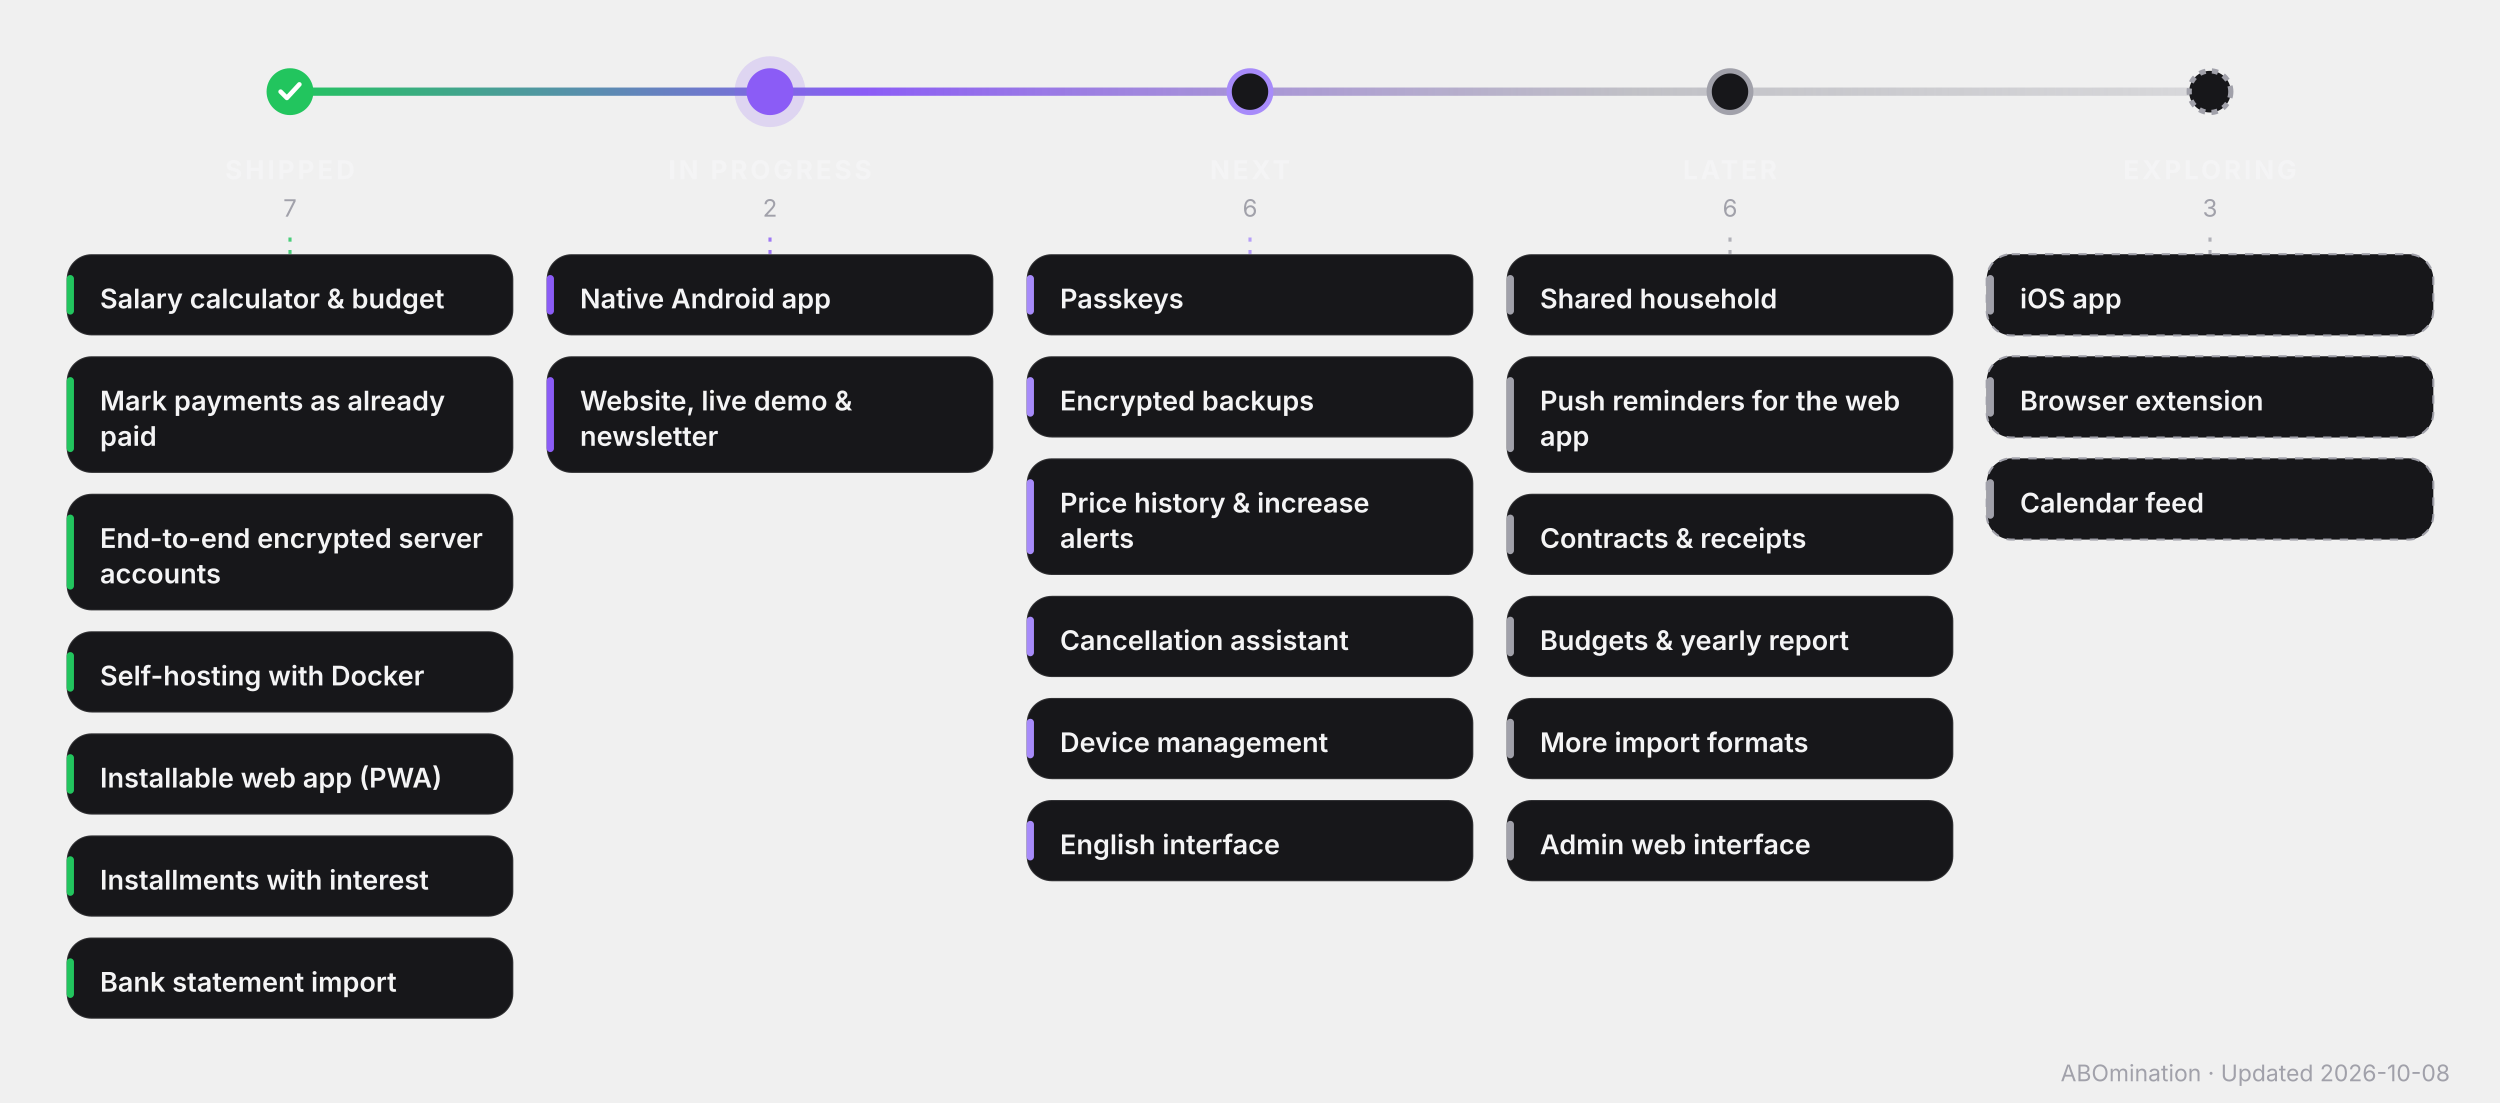
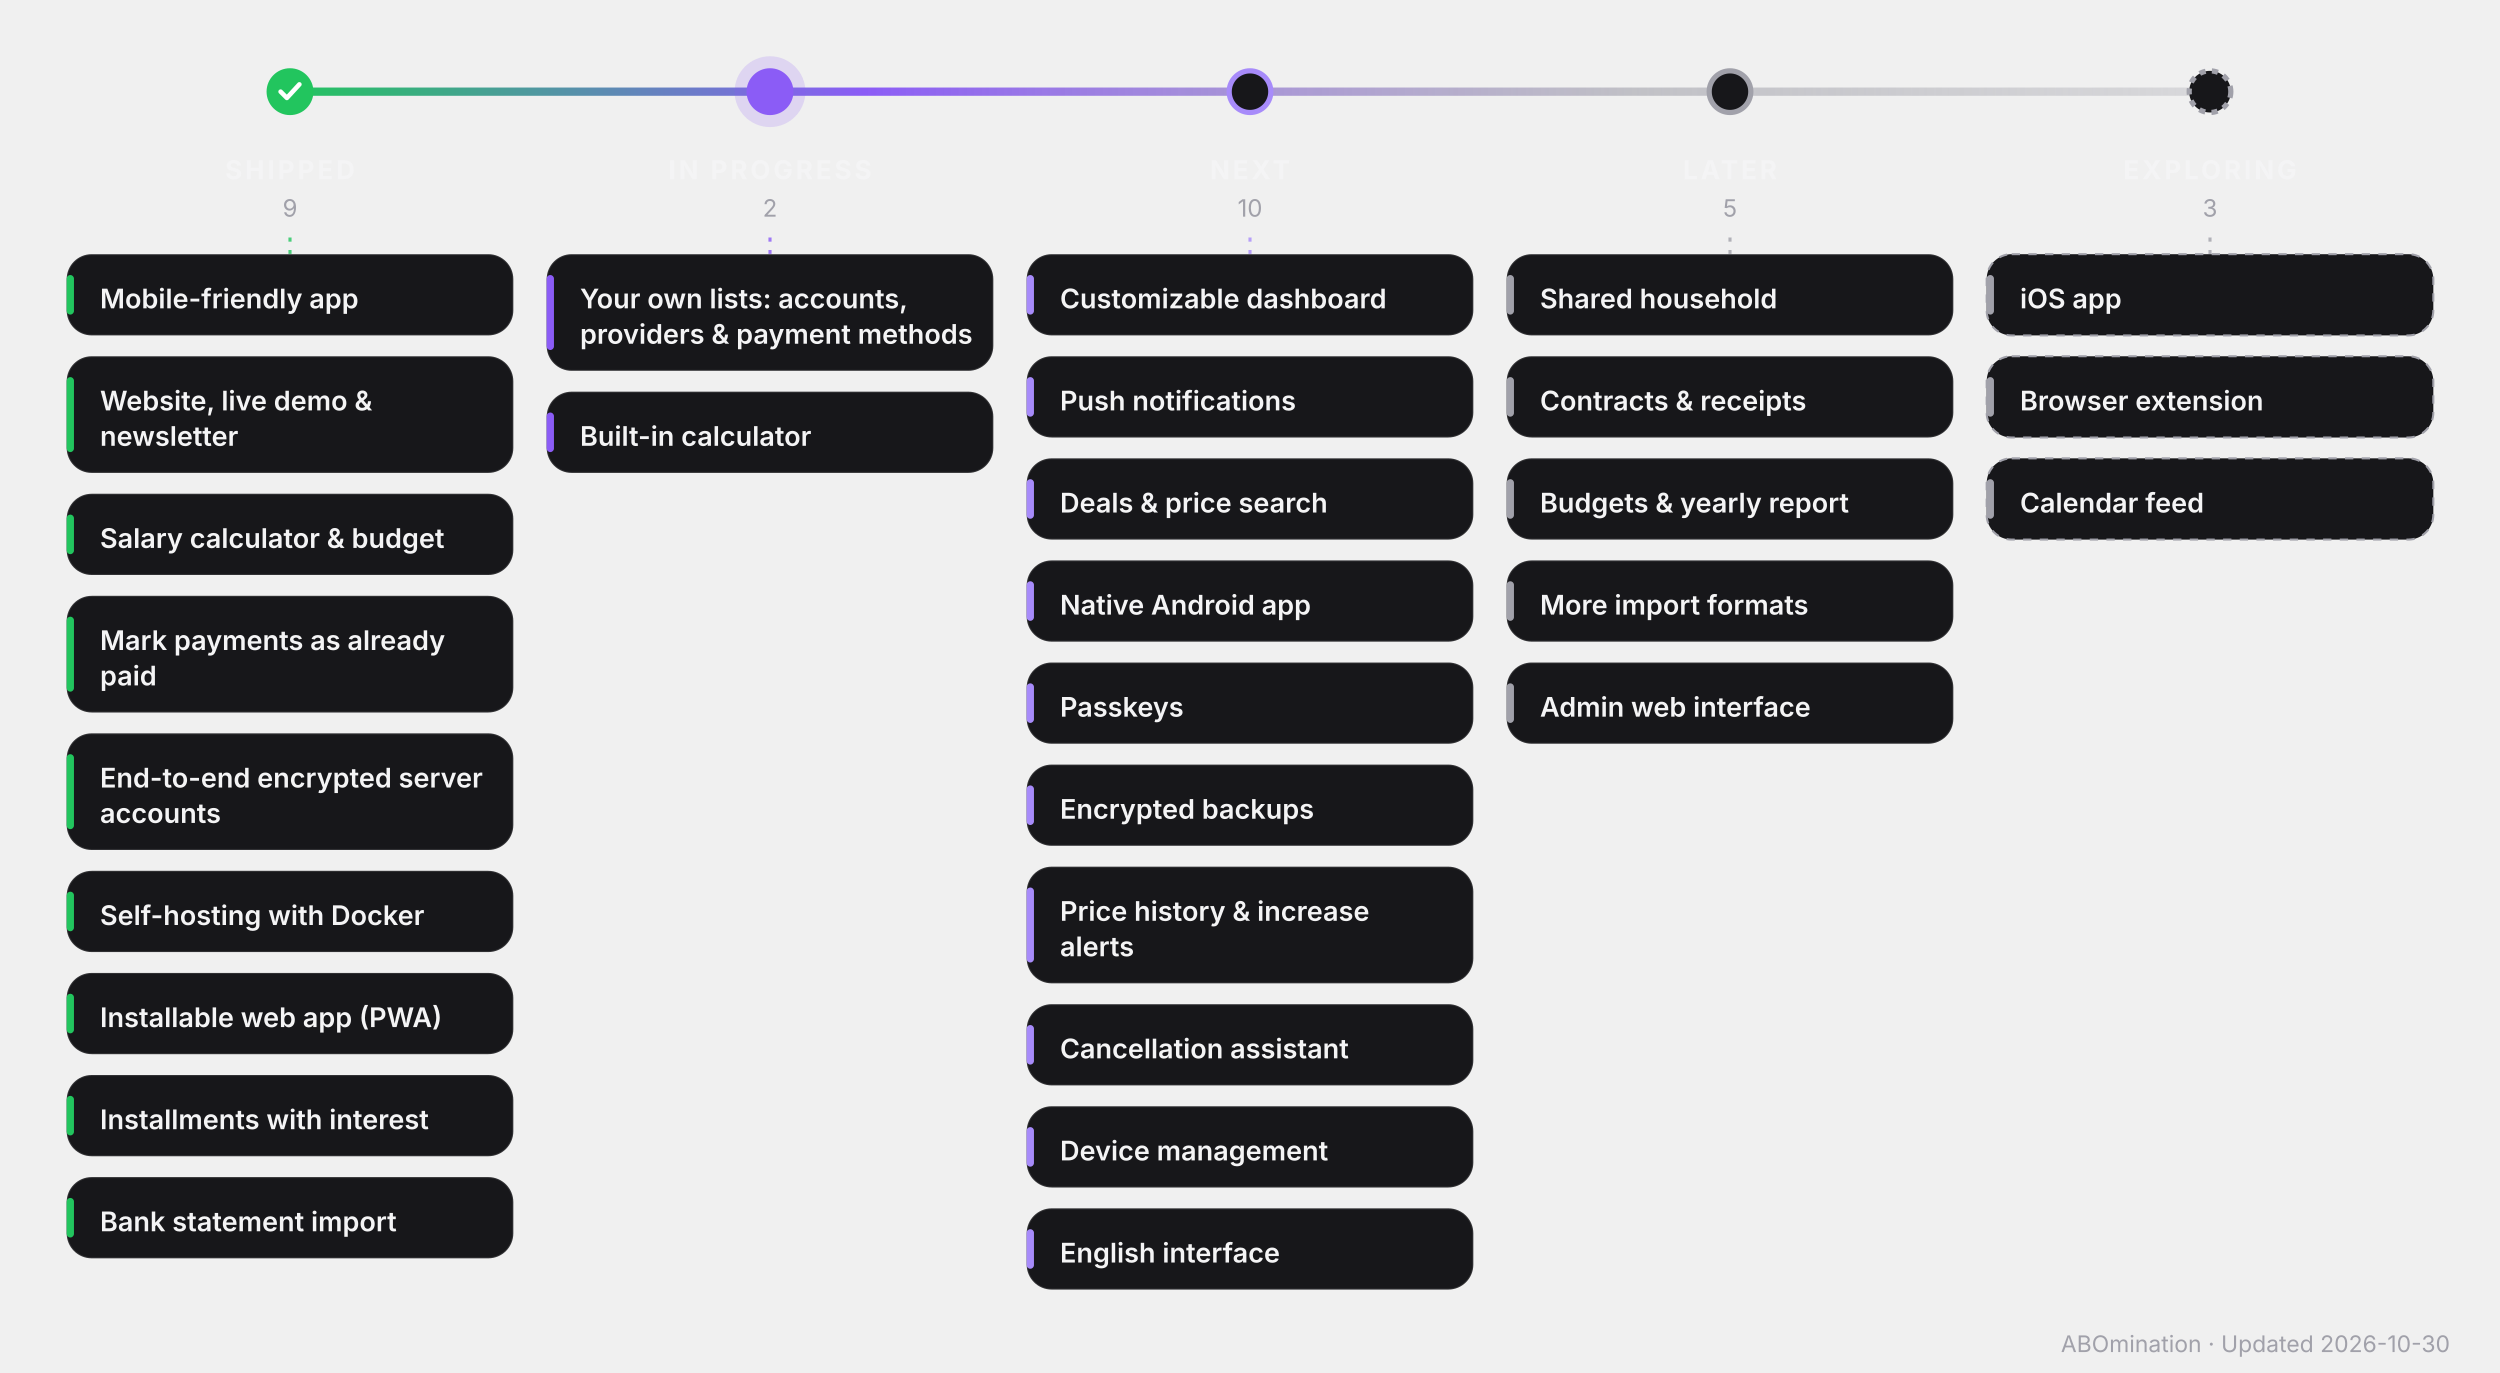
- <svg xmlns="http://www.w3.org/2000/svg" width="1200" height="529" viewBox="0 0 1200 529" role="img" aria-label="Roadmap overview">
+ <svg xmlns="http://www.w3.org/2000/svg" width="1200" height="659" viewBox="0 0 1200 659" role="img" aria-label="Roadmap overview">
  <defs>
    <linearGradient id="track" x1="0" x2="1">
      <stop offset="0" stop-color="#22c55e" />
      <stop offset="0.3" stop-color="#8b5cf6" />
      <stop offset="0.7" stop-color="#a1a1aa" stop-opacity="0.6" />
      <stop offset="1" stop-color="#a1a1aa" stop-opacity="0.3" />
    </linearGradient>
  </defs>
  <rect x="139.2" y="42" width="921.6" height="4" rx="2" fill="url(#track)" />
  <circle cx="139.2" cy="44" r="10" fill="#22c55e" stroke="#22c55e" stroke-width="2.5" />
  <path d="M134.7 44 l3 3 l6 -6.5" fill="none" stroke="#fff" stroke-width="2.2" stroke-linecap="round" stroke-linejoin="round" />
  <text x="139.2" y="86" text-anchor="middle" font-family="Inter, 'Segoe UI', system-ui, -apple-system, Helvetica, Arial, sans-serif" font-size="12.5" font-weight="700" letter-spacing="1.4" fill="#f4f4f5">SHIPPED</text>
-   <text x="139.2" y="104" text-anchor="middle" font-family="Inter, 'Segoe UI', system-ui, -apple-system, Helvetica, Arial, sans-serif" font-size="11.5" fill="#a1a1aa">7</text>
+   <text x="139.2" y="104" text-anchor="middle" font-family="Inter, 'Segoe UI', system-ui, -apple-system, Helvetica, Arial, sans-serif" font-size="11.5" fill="#a1a1aa">9</text>
  <line x1="139.2" y1="114" x2="139.2" y2="122" stroke="#22c55e" stroke-width="1.5" stroke-dasharray="2 4" stroke-opacity="0.8" />
  <g>
    <rect x="32" y="122" width="214.4" height="39" rx="12" fill="#17171a" stroke="rgba(244,244,245,0.12)" />
    <rect x="32" y="132" width="3.5" height="19" rx="1.75" fill="#22c55e" />
-     <text x="48" y="148" font-family="Inter, 'Segoe UI', system-ui, -apple-system, Helvetica, Arial, sans-serif" font-size="13" font-weight="600" fill="#f4f4f5">Salary calculator &amp; budget</text>
+     <text x="48" y="148" font-family="Inter, 'Segoe UI', system-ui, -apple-system, Helvetica, Arial, sans-serif" font-size="13" font-weight="600" fill="#f4f4f5">Mobile-friendly app</text>
  </g>
  <g>
    <rect x="32" y="171" width="214.4" height="56" rx="12" fill="#17171a" stroke="rgba(244,244,245,0.12)" />
    <rect x="32" y="181" width="3.5" height="36" rx="1.75" fill="#22c55e" />
-     <text x="48" y="197" font-family="Inter, 'Segoe UI', system-ui, -apple-system, Helvetica, Arial, sans-serif" font-size="13" font-weight="600" fill="#f4f4f5">Mark payments as already</text>
-     <text x="48" y="214" font-family="Inter, 'Segoe UI', system-ui, -apple-system, Helvetica, Arial, sans-serif" font-size="13" font-weight="600" fill="#f4f4f5">paid</text>
+     <text x="48" y="197" font-family="Inter, 'Segoe UI', system-ui, -apple-system, Helvetica, Arial, sans-serif" font-size="13" font-weight="600" fill="#f4f4f5">Website, live demo &amp;</text>
+     <text x="48" y="214" font-family="Inter, 'Segoe UI', system-ui, -apple-system, Helvetica, Arial, sans-serif" font-size="13" font-weight="600" fill="#f4f4f5">newsletter</text>
  </g>
  <g>
-     <rect x="32" y="237" width="214.4" height="56" rx="12" fill="#17171a" stroke="rgba(244,244,245,0.12)" />
-     <rect x="32" y="247" width="3.5" height="36" rx="1.75" fill="#22c55e" />
-     <text x="48" y="263" font-family="Inter, 'Segoe UI', system-ui, -apple-system, Helvetica, Arial, sans-serif" font-size="13" font-weight="600" fill="#f4f4f5">End-to-end encrypted server</text>
-     <text x="48" y="280" font-family="Inter, 'Segoe UI', system-ui, -apple-system, Helvetica, Arial, sans-serif" font-size="13" font-weight="600" fill="#f4f4f5">accounts</text>
+     <rect x="32" y="237" width="214.4" height="39" rx="12" fill="#17171a" stroke="rgba(244,244,245,0.12)" />
+     <rect x="32" y="247" width="3.5" height="19" rx="1.75" fill="#22c55e" />
+     <text x="48" y="263" font-family="Inter, 'Segoe UI', system-ui, -apple-system, Helvetica, Arial, sans-serif" font-size="13" font-weight="600" fill="#f4f4f5">Salary calculator &amp; budget</text>
  </g>
  <g>
-     <rect x="32" y="303" width="214.4" height="39" rx="12" fill="#17171a" stroke="rgba(244,244,245,0.12)" />
-     <rect x="32" y="313" width="3.5" height="19" rx="1.75" fill="#22c55e" />
-     <text x="48" y="329" font-family="Inter, 'Segoe UI', system-ui, -apple-system, Helvetica, Arial, sans-serif" font-size="13" font-weight="600" fill="#f4f4f5">Self-hosting with Docker</text>
+     <rect x="32" y="286" width="214.4" height="56" rx="12" fill="#17171a" stroke="rgba(244,244,245,0.12)" />
+     <rect x="32" y="296" width="3.5" height="36" rx="1.75" fill="#22c55e" />
+     <text x="48" y="312" font-family="Inter, 'Segoe UI', system-ui, -apple-system, Helvetica, Arial, sans-serif" font-size="13" font-weight="600" fill="#f4f4f5">Mark payments as already</text>
+     <text x="48" y="329" font-family="Inter, 'Segoe UI', system-ui, -apple-system, Helvetica, Arial, sans-serif" font-size="13" font-weight="600" fill="#f4f4f5">paid</text>
  </g>
  <g>
-     <rect x="32" y="352" width="214.4" height="39" rx="12" fill="#17171a" stroke="rgba(244,244,245,0.12)" />
-     <rect x="32" y="362" width="3.5" height="19" rx="1.75" fill="#22c55e" />
-     <text x="48" y="378" font-family="Inter, 'Segoe UI', system-ui, -apple-system, Helvetica, Arial, sans-serif" font-size="13" font-weight="600" fill="#f4f4f5">Installable web app (PWA)</text>
+     <rect x="32" y="352" width="214.4" height="56" rx="12" fill="#17171a" stroke="rgba(244,244,245,0.12)" />
+     <rect x="32" y="362" width="3.5" height="36" rx="1.75" fill="#22c55e" />
+     <text x="48" y="378" font-family="Inter, 'Segoe UI', system-ui, -apple-system, Helvetica, Arial, sans-serif" font-size="13" font-weight="600" fill="#f4f4f5">End-to-end encrypted server</text>
+     <text x="48" y="395" font-family="Inter, 'Segoe UI', system-ui, -apple-system, Helvetica, Arial, sans-serif" font-size="13" font-weight="600" fill="#f4f4f5">accounts</text>
  </g>
  <g>
-     <rect x="32" y="401" width="214.4" height="39" rx="12" fill="#17171a" stroke="rgba(244,244,245,0.12)" />
-     <rect x="32" y="411" width="3.5" height="19" rx="1.75" fill="#22c55e" />
-     <text x="48" y="427" font-family="Inter, 'Segoe UI', system-ui, -apple-system, Helvetica, Arial, sans-serif" font-size="13" font-weight="600" fill="#f4f4f5">Installments with interest</text>
+     <rect x="32" y="418" width="214.4" height="39" rx="12" fill="#17171a" stroke="rgba(244,244,245,0.12)" />
+     <rect x="32" y="428" width="3.5" height="19" rx="1.75" fill="#22c55e" />
+     <text x="48" y="444" font-family="Inter, 'Segoe UI', system-ui, -apple-system, Helvetica, Arial, sans-serif" font-size="13" font-weight="600" fill="#f4f4f5">Self-hosting with Docker</text>
  </g>
  <g>
-     <rect x="32" y="450" width="214.4" height="39" rx="12" fill="#17171a" stroke="rgba(244,244,245,0.12)" />
-     <rect x="32" y="460" width="3.5" height="19" rx="1.75" fill="#22c55e" />
-     <text x="48" y="476" font-family="Inter, 'Segoe UI', system-ui, -apple-system, Helvetica, Arial, sans-serif" font-size="13" font-weight="600" fill="#f4f4f5">Bank statement import</text>
+     <rect x="32" y="467" width="214.4" height="39" rx="12" fill="#17171a" stroke="rgba(244,244,245,0.12)" />
+     <rect x="32" y="477" width="3.5" height="19" rx="1.75" fill="#22c55e" />
+     <text x="48" y="493" font-family="Inter, 'Segoe UI', system-ui, -apple-system, Helvetica, Arial, sans-serif" font-size="13" font-weight="600" fill="#f4f4f5">Installable web app (PWA)</text>
+   </g>
+   <g>
+     <rect x="32" y="516" width="214.4" height="39" rx="12" fill="#17171a" stroke="rgba(244,244,245,0.12)" />
+     <rect x="32" y="526" width="3.5" height="19" rx="1.75" fill="#22c55e" />
+     <text x="48" y="542" font-family="Inter, 'Segoe UI', system-ui, -apple-system, Helvetica, Arial, sans-serif" font-size="13" font-weight="600" fill="#f4f4f5">Installments with interest</text>
+   </g>
+   <g>
+     <rect x="32" y="565" width="214.4" height="39" rx="12" fill="#17171a" stroke="rgba(244,244,245,0.12)" />
+     <rect x="32" y="575" width="3.5" height="19" rx="1.75" fill="#22c55e" />
+     <text x="48" y="591" font-family="Inter, 'Segoe UI', system-ui, -apple-system, Helvetica, Arial, sans-serif" font-size="13" font-weight="600" fill="#f4f4f5">Bank statement import</text>
  </g>
  <circle cx="369.6" cy="44" r="17" fill="#8b5cf6" fill-opacity="0.18" />
  <circle cx="369.6" cy="44" r="10" fill="#8b5cf6" stroke="#8b5cf6" stroke-width="2.5" />
  <text x="369.6" y="86" text-anchor="middle" font-family="Inter, 'Segoe UI', system-ui, -apple-system, Helvetica, Arial, sans-serif" font-size="12.5" font-weight="700" letter-spacing="1.4" fill="#f4f4f5">IN PROGRESS</text>
  <text x="369.6" y="104" text-anchor="middle" font-family="Inter, 'Segoe UI', system-ui, -apple-system, Helvetica, Arial, sans-serif" font-size="11.5" fill="#a1a1aa">2</text>
  <line x1="369.6" y1="114" x2="369.6" y2="122" stroke="#8b5cf6" stroke-width="1.5" stroke-dasharray="2 4" stroke-opacity="0.8" />
  <g>
-     <rect x="262.4" y="122" width="214.4" height="39" rx="12" fill="#17171a" stroke="rgba(244,244,245,0.12)" />
-     <rect x="262.4" y="132" width="3.5" height="19" rx="1.75" fill="#8b5cf6" />
-     <text x="278.4" y="148" font-family="Inter, 'Segoe UI', system-ui, -apple-system, Helvetica, Arial, sans-serif" font-size="13" font-weight="600" fill="#f4f4f5">Native Android app</text>
+     <rect x="262.4" y="122" width="214.4" height="56" rx="12" fill="#17171a" stroke="rgba(244,244,245,0.12)" />
+     <rect x="262.4" y="132" width="3.5" height="36" rx="1.75" fill="#8b5cf6" />
+     <text x="278.4" y="148" font-family="Inter, 'Segoe UI', system-ui, -apple-system, Helvetica, Arial, sans-serif" font-size="13" font-weight="600" fill="#f4f4f5">Your own lists: accounts,</text>
+     <text x="278.4" y="165" font-family="Inter, 'Segoe UI', system-ui, -apple-system, Helvetica, Arial, sans-serif" font-size="13" font-weight="600" fill="#f4f4f5">providers &amp; payment methods</text>
  </g>
  <g>
-     <rect x="262.4" y="171" width="214.4" height="56" rx="12" fill="#17171a" stroke="rgba(244,244,245,0.12)" />
-     <rect x="262.4" y="181" width="3.5" height="36" rx="1.75" fill="#8b5cf6" />
-     <text x="278.4" y="197" font-family="Inter, 'Segoe UI', system-ui, -apple-system, Helvetica, Arial, sans-serif" font-size="13" font-weight="600" fill="#f4f4f5">Website, live demo &amp;</text>
-     <text x="278.4" y="214" font-family="Inter, 'Segoe UI', system-ui, -apple-system, Helvetica, Arial, sans-serif" font-size="13" font-weight="600" fill="#f4f4f5">newsletter</text>
+     <rect x="262.4" y="188" width="214.4" height="39" rx="12" fill="#17171a" stroke="rgba(244,244,245,0.12)" />
+     <rect x="262.4" y="198" width="3.5" height="19" rx="1.75" fill="#8b5cf6" />
+     <text x="278.4" y="214" font-family="Inter, 'Segoe UI', system-ui, -apple-system, Helvetica, Arial, sans-serif" font-size="13" font-weight="600" fill="#f4f4f5">Built-in calculator</text>
  </g>
  <circle cx="600" cy="44" r="10" fill="#17171a" stroke="#a78bfa" stroke-width="2.5" />
  <text x="600" y="86" text-anchor="middle" font-family="Inter, 'Segoe UI', system-ui, -apple-system, Helvetica, Arial, sans-serif" font-size="12.5" font-weight="700" letter-spacing="1.4" fill="#f4f4f5">NEXT</text>
-   <text x="600" y="104" text-anchor="middle" font-family="Inter, 'Segoe UI', system-ui, -apple-system, Helvetica, Arial, sans-serif" font-size="11.5" fill="#a1a1aa">6</text>
+   <text x="600" y="104" text-anchor="middle" font-family="Inter, 'Segoe UI', system-ui, -apple-system, Helvetica, Arial, sans-serif" font-size="11.5" fill="#a1a1aa">10</text>
  <line x1="600" y1="114" x2="600" y2="122" stroke="#a78bfa" stroke-width="1.5" stroke-dasharray="2 4" stroke-opacity="0.8" />
  <g>
    <rect x="492.8" y="122" width="214.4" height="39" rx="12" fill="#17171a" stroke="rgba(244,244,245,0.12)" />
    <rect x="492.8" y="132" width="3.5" height="19" rx="1.75" fill="#a78bfa" />
-     <text x="508.8" y="148" font-family="Inter, 'Segoe UI', system-ui, -apple-system, Helvetica, Arial, sans-serif" font-size="13" font-weight="600" fill="#f4f4f5">Passkeys</text>
+     <text x="508.8" y="148" font-family="Inter, 'Segoe UI', system-ui, -apple-system, Helvetica, Arial, sans-serif" font-size="13" font-weight="600" fill="#f4f4f5">Customizable dashboard</text>
  </g>
  <g>
    <rect x="492.8" y="171" width="214.4" height="39" rx="12" fill="#17171a" stroke="rgba(244,244,245,0.12)" />
    <rect x="492.8" y="181" width="3.5" height="19" rx="1.75" fill="#a78bfa" />
-     <text x="508.8" y="197" font-family="Inter, 'Segoe UI', system-ui, -apple-system, Helvetica, Arial, sans-serif" font-size="13" font-weight="600" fill="#f4f4f5">Encrypted backups</text>
+     <text x="508.8" y="197" font-family="Inter, 'Segoe UI', system-ui, -apple-system, Helvetica, Arial, sans-serif" font-size="13" font-weight="600" fill="#f4f4f5">Push notifications</text>
  </g>
  <g>
-     <rect x="492.8" y="220" width="214.4" height="56" rx="12" fill="#17171a" stroke="rgba(244,244,245,0.12)" />
-     <rect x="492.8" y="230" width="3.5" height="36" rx="1.75" fill="#a78bfa" />
-     <text x="508.8" y="246" font-family="Inter, 'Segoe UI', system-ui, -apple-system, Helvetica, Arial, sans-serif" font-size="13" font-weight="600" fill="#f4f4f5">Price history &amp; increase</text>
-     <text x="508.8" y="263" font-family="Inter, 'Segoe UI', system-ui, -apple-system, Helvetica, Arial, sans-serif" font-size="13" font-weight="600" fill="#f4f4f5">alerts</text>
+     <rect x="492.8" y="220" width="214.4" height="39" rx="12" fill="#17171a" stroke="rgba(244,244,245,0.12)" />
+     <rect x="492.8" y="230" width="3.5" height="19" rx="1.75" fill="#a78bfa" />
+     <text x="508.8" y="246" font-family="Inter, 'Segoe UI', system-ui, -apple-system, Helvetica, Arial, sans-serif" font-size="13" font-weight="600" fill="#f4f4f5">Deals &amp; price search</text>
  </g>
  <g>
-     <rect x="492.8" y="286" width="214.4" height="39" rx="12" fill="#17171a" stroke="rgba(244,244,245,0.12)" />
-     <rect x="492.8" y="296" width="3.5" height="19" rx="1.75" fill="#a78bfa" />
-     <text x="508.8" y="312" font-family="Inter, 'Segoe UI', system-ui, -apple-system, Helvetica, Arial, sans-serif" font-size="13" font-weight="600" fill="#f4f4f5">Cancellation assistant</text>
+     <rect x="492.8" y="269" width="214.4" height="39" rx="12" fill="#17171a" stroke="rgba(244,244,245,0.12)" />
+     <rect x="492.8" y="279" width="3.5" height="19" rx="1.75" fill="#a78bfa" />
+     <text x="508.8" y="295" font-family="Inter, 'Segoe UI', system-ui, -apple-system, Helvetica, Arial, sans-serif" font-size="13" font-weight="600" fill="#f4f4f5">Native Android app</text>
  </g>
  <g>
-     <rect x="492.8" y="335" width="214.4" height="39" rx="12" fill="#17171a" stroke="rgba(244,244,245,0.12)" />
-     <rect x="492.8" y="345" width="3.5" height="19" rx="1.75" fill="#a78bfa" />
-     <text x="508.8" y="361" font-family="Inter, 'Segoe UI', system-ui, -apple-system, Helvetica, Arial, sans-serif" font-size="13" font-weight="600" fill="#f4f4f5">Device management</text>
+     <rect x="492.8" y="318" width="214.4" height="39" rx="12" fill="#17171a" stroke="rgba(244,244,245,0.12)" />
+     <rect x="492.8" y="328" width="3.5" height="19" rx="1.75" fill="#a78bfa" />
+     <text x="508.8" y="344" font-family="Inter, 'Segoe UI', system-ui, -apple-system, Helvetica, Arial, sans-serif" font-size="13" font-weight="600" fill="#f4f4f5">Passkeys</text>
  </g>
  <g>
-     <rect x="492.8" y="384" width="214.4" height="39" rx="12" fill="#17171a" stroke="rgba(244,244,245,0.12)" />
-     <rect x="492.8" y="394" width="3.5" height="19" rx="1.75" fill="#a78bfa" />
-     <text x="508.8" y="410" font-family="Inter, 'Segoe UI', system-ui, -apple-system, Helvetica, Arial, sans-serif" font-size="13" font-weight="600" fill="#f4f4f5">English interface</text>
+     <rect x="492.8" y="367" width="214.4" height="39" rx="12" fill="#17171a" stroke="rgba(244,244,245,0.12)" />
+     <rect x="492.8" y="377" width="3.5" height="19" rx="1.75" fill="#a78bfa" />
+     <text x="508.8" y="393" font-family="Inter, 'Segoe UI', system-ui, -apple-system, Helvetica, Arial, sans-serif" font-size="13" font-weight="600" fill="#f4f4f5">Encrypted backups</text>
+   </g>
+   <g>
+     <rect x="492.8" y="416" width="214.4" height="56" rx="12" fill="#17171a" stroke="rgba(244,244,245,0.12)" />
+     <rect x="492.8" y="426" width="3.5" height="36" rx="1.75" fill="#a78bfa" />
+     <text x="508.8" y="442" font-family="Inter, 'Segoe UI', system-ui, -apple-system, Helvetica, Arial, sans-serif" font-size="13" font-weight="600" fill="#f4f4f5">Price history &amp; increase</text>
+     <text x="508.8" y="459" font-family="Inter, 'Segoe UI', system-ui, -apple-system, Helvetica, Arial, sans-serif" font-size="13" font-weight="600" fill="#f4f4f5">alerts</text>
+   </g>
+   <g>
+     <rect x="492.8" y="482" width="214.4" height="39" rx="12" fill="#17171a" stroke="rgba(244,244,245,0.12)" />
+     <rect x="492.8" y="492" width="3.5" height="19" rx="1.75" fill="#a78bfa" />
+     <text x="508.8" y="508" font-family="Inter, 'Segoe UI', system-ui, -apple-system, Helvetica, Arial, sans-serif" font-size="13" font-weight="600" fill="#f4f4f5">Cancellation assistant</text>
+   </g>
+   <g>
+     <rect x="492.8" y="531" width="214.4" height="39" rx="12" fill="#17171a" stroke="rgba(244,244,245,0.12)" />
+     <rect x="492.8" y="541" width="3.5" height="19" rx="1.75" fill="#a78bfa" />
+     <text x="508.8" y="557" font-family="Inter, 'Segoe UI', system-ui, -apple-system, Helvetica, Arial, sans-serif" font-size="13" font-weight="600" fill="#f4f4f5">Device management</text>
+   </g>
+   <g>
+     <rect x="492.8" y="580" width="214.4" height="39" rx="12" fill="#17171a" stroke="rgba(244,244,245,0.12)" />
+     <rect x="492.8" y="590" width="3.5" height="19" rx="1.75" fill="#a78bfa" />
+     <text x="508.8" y="606" font-family="Inter, 'Segoe UI', system-ui, -apple-system, Helvetica, Arial, sans-serif" font-size="13" font-weight="600" fill="#f4f4f5">English interface</text>
  </g>
  <circle cx="830.4" cy="44" r="10" fill="#17171a" stroke="#a1a1aa" stroke-width="2.5" />
  <text x="830.4" y="86" text-anchor="middle" font-family="Inter, 'Segoe UI', system-ui, -apple-system, Helvetica, Arial, sans-serif" font-size="12.5" font-weight="700" letter-spacing="1.4" fill="#f4f4f5">LATER</text>
-   <text x="830.4" y="104" text-anchor="middle" font-family="Inter, 'Segoe UI', system-ui, -apple-system, Helvetica, Arial, sans-serif" font-size="11.5" fill="#a1a1aa">6</text>
+   <text x="830.4" y="104" text-anchor="middle" font-family="Inter, 'Segoe UI', system-ui, -apple-system, Helvetica, Arial, sans-serif" font-size="11.5" fill="#a1a1aa">5</text>
  <line x1="830.4" y1="114" x2="830.4" y2="122" stroke="#a1a1aa" stroke-width="1.5" stroke-dasharray="2 4" stroke-opacity="0.8" />
  <g>
    <rect x="723.2" y="122" width="214.4" height="39" rx="12" fill="#17171a" stroke="rgba(244,244,245,0.12)" />
    <rect x="723.2" y="132" width="3.5" height="19" rx="1.75" fill="#a1a1aa" />
    <text x="739.2" y="148" font-family="Inter, 'Segoe UI', system-ui, -apple-system, Helvetica, Arial, sans-serif" font-size="13" font-weight="600" fill="#f4f4f5">Shared household</text>
  </g>
  <g>
-     <rect x="723.2" y="171" width="214.4" height="56" rx="12" fill="#17171a" stroke="rgba(244,244,245,0.12)" />
-     <rect x="723.2" y="181" width="3.5" height="36" rx="1.75" fill="#a1a1aa" />
-     <text x="739.2" y="197" font-family="Inter, 'Segoe UI', system-ui, -apple-system, Helvetica, Arial, sans-serif" font-size="13" font-weight="600" fill="#f4f4f5">Push reminders for the web</text>
-     <text x="739.2" y="214" font-family="Inter, 'Segoe UI', system-ui, -apple-system, Helvetica, Arial, sans-serif" font-size="13" font-weight="600" fill="#f4f4f5">app</text>
+     <rect x="723.2" y="171" width="214.4" height="39" rx="12" fill="#17171a" stroke="rgba(244,244,245,0.12)" />
+     <rect x="723.2" y="181" width="3.5" height="19" rx="1.75" fill="#a1a1aa" />
+     <text x="739.2" y="197" font-family="Inter, 'Segoe UI', system-ui, -apple-system, Helvetica, Arial, sans-serif" font-size="13" font-weight="600" fill="#f4f4f5">Contracts &amp; receipts</text>
  </g>
  <g>
-     <rect x="723.2" y="237" width="214.4" height="39" rx="12" fill="#17171a" stroke="rgba(244,244,245,0.12)" />
-     <rect x="723.2" y="247" width="3.5" height="19" rx="1.75" fill="#a1a1aa" />
-     <text x="739.2" y="263" font-family="Inter, 'Segoe UI', system-ui, -apple-system, Helvetica, Arial, sans-serif" font-size="13" font-weight="600" fill="#f4f4f5">Contracts &amp; receipts</text>
+     <rect x="723.2" y="220" width="214.4" height="39" rx="12" fill="#17171a" stroke="rgba(244,244,245,0.12)" />
+     <rect x="723.2" y="230" width="3.5" height="19" rx="1.75" fill="#a1a1aa" />
+     <text x="739.2" y="246" font-family="Inter, 'Segoe UI', system-ui, -apple-system, Helvetica, Arial, sans-serif" font-size="13" font-weight="600" fill="#f4f4f5">Budgets &amp; yearly report</text>
  </g>
  <g>
-     <rect x="723.2" y="286" width="214.4" height="39" rx="12" fill="#17171a" stroke="rgba(244,244,245,0.12)" />
-     <rect x="723.2" y="296" width="3.5" height="19" rx="1.75" fill="#a1a1aa" />
-     <text x="739.2" y="312" font-family="Inter, 'Segoe UI', system-ui, -apple-system, Helvetica, Arial, sans-serif" font-size="13" font-weight="600" fill="#f4f4f5">Budgets &amp; yearly report</text>
+     <rect x="723.2" y="269" width="214.4" height="39" rx="12" fill="#17171a" stroke="rgba(244,244,245,0.12)" />
+     <rect x="723.2" y="279" width="3.5" height="19" rx="1.75" fill="#a1a1aa" />
+     <text x="739.2" y="295" font-family="Inter, 'Segoe UI', system-ui, -apple-system, Helvetica, Arial, sans-serif" font-size="13" font-weight="600" fill="#f4f4f5">More import formats</text>
  </g>
  <g>
-     <rect x="723.2" y="335" width="214.4" height="39" rx="12" fill="#17171a" stroke="rgba(244,244,245,0.12)" />
-     <rect x="723.2" y="345" width="3.5" height="19" rx="1.75" fill="#a1a1aa" />
-     <text x="739.2" y="361" font-family="Inter, 'Segoe UI', system-ui, -apple-system, Helvetica, Arial, sans-serif" font-size="13" font-weight="600" fill="#f4f4f5">More import formats</text>
-   </g>
-   <g>
-     <rect x="723.2" y="384" width="214.4" height="39" rx="12" fill="#17171a" stroke="rgba(244,244,245,0.12)" />
-     <rect x="723.2" y="394" width="3.5" height="19" rx="1.75" fill="#a1a1aa" />
-     <text x="739.2" y="410" font-family="Inter, 'Segoe UI', system-ui, -apple-system, Helvetica, Arial, sans-serif" font-size="13" font-weight="600" fill="#f4f4f5">Admin web interface</text>
+     <rect x="723.2" y="318" width="214.4" height="39" rx="12" fill="#17171a" stroke="rgba(244,244,245,0.12)" />
+     <rect x="723.2" y="328" width="3.5" height="19" rx="1.75" fill="#a1a1aa" />
+     <text x="739.2" y="344" font-family="Inter, 'Segoe UI', system-ui, -apple-system, Helvetica, Arial, sans-serif" font-size="13" font-weight="600" fill="#f4f4f5">Admin web interface</text>
  </g>
  <circle cx="1060.8" cy="44" r="10" fill="#17171a" stroke="#a1a1aa" stroke-width="2.5" stroke-dasharray="3 3" />
  <text x="1060.8" y="86" text-anchor="middle" font-family="Inter, 'Segoe UI', system-ui, -apple-system, Helvetica, Arial, sans-serif" font-size="12.5" font-weight="700" letter-spacing="1.4" fill="#f4f4f5">EXPLORING</text>
  <text x="1060.8" y="104" text-anchor="middle" font-family="Inter, 'Segoe UI', system-ui, -apple-system, Helvetica, Arial, sans-serif" font-size="11.5" fill="#a1a1aa">3</text>
  <line x1="1060.8" y1="114" x2="1060.8" y2="122" stroke="#a1a1aa" stroke-width="1.5" stroke-dasharray="2 4" stroke-opacity="0.8" />
  <g>
    <rect x="953.6" y="122" width="214.4" height="39" rx="12" fill="#17171a" stroke="#a1a1aa" stroke-dasharray="4 4" />
    <rect x="953.6" y="132" width="3.5" height="19" rx="1.75" fill="#a1a1aa" />
    <text x="969.6" y="148" font-family="Inter, 'Segoe UI', system-ui, -apple-system, Helvetica, Arial, sans-serif" font-size="13" font-weight="600" fill="#f4f4f5">iOS app</text>
  </g>
  <g>
    <rect x="953.6" y="171" width="214.4" height="39" rx="12" fill="#17171a" stroke="#a1a1aa" stroke-dasharray="4 4" />
    <rect x="953.6" y="181" width="3.5" height="19" rx="1.75" fill="#a1a1aa" />
    <text x="969.6" y="197" font-family="Inter, 'Segoe UI', system-ui, -apple-system, Helvetica, Arial, sans-serif" font-size="13" font-weight="600" fill="#f4f4f5">Browser extension</text>
  </g>
  <g>
    <rect x="953.6" y="220" width="214.4" height="39" rx="12" fill="#17171a" stroke="#a1a1aa" stroke-dasharray="4 4" />
    <rect x="953.6" y="230" width="3.5" height="19" rx="1.75" fill="#a1a1aa" />
    <text x="969.6" y="246" font-family="Inter, 'Segoe UI', system-ui, -apple-system, Helvetica, Arial, sans-serif" font-size="13" font-weight="600" fill="#f4f4f5">Calendar feed</text>
  </g>
-   <text x="1176" y="519" text-anchor="end" font-family="Inter, 'Segoe UI', system-ui, -apple-system, Helvetica, Arial, sans-serif" font-size="11" fill="#a1a1aa">ABOmination · Updated 2026-10-08</text>
+   <text x="1176" y="649" text-anchor="end" font-family="Inter, 'Segoe UI', system-ui, -apple-system, Helvetica, Arial, sans-serif" font-size="11" fill="#a1a1aa">ABOmination · Updated 2026-10-30</text>
</svg>
